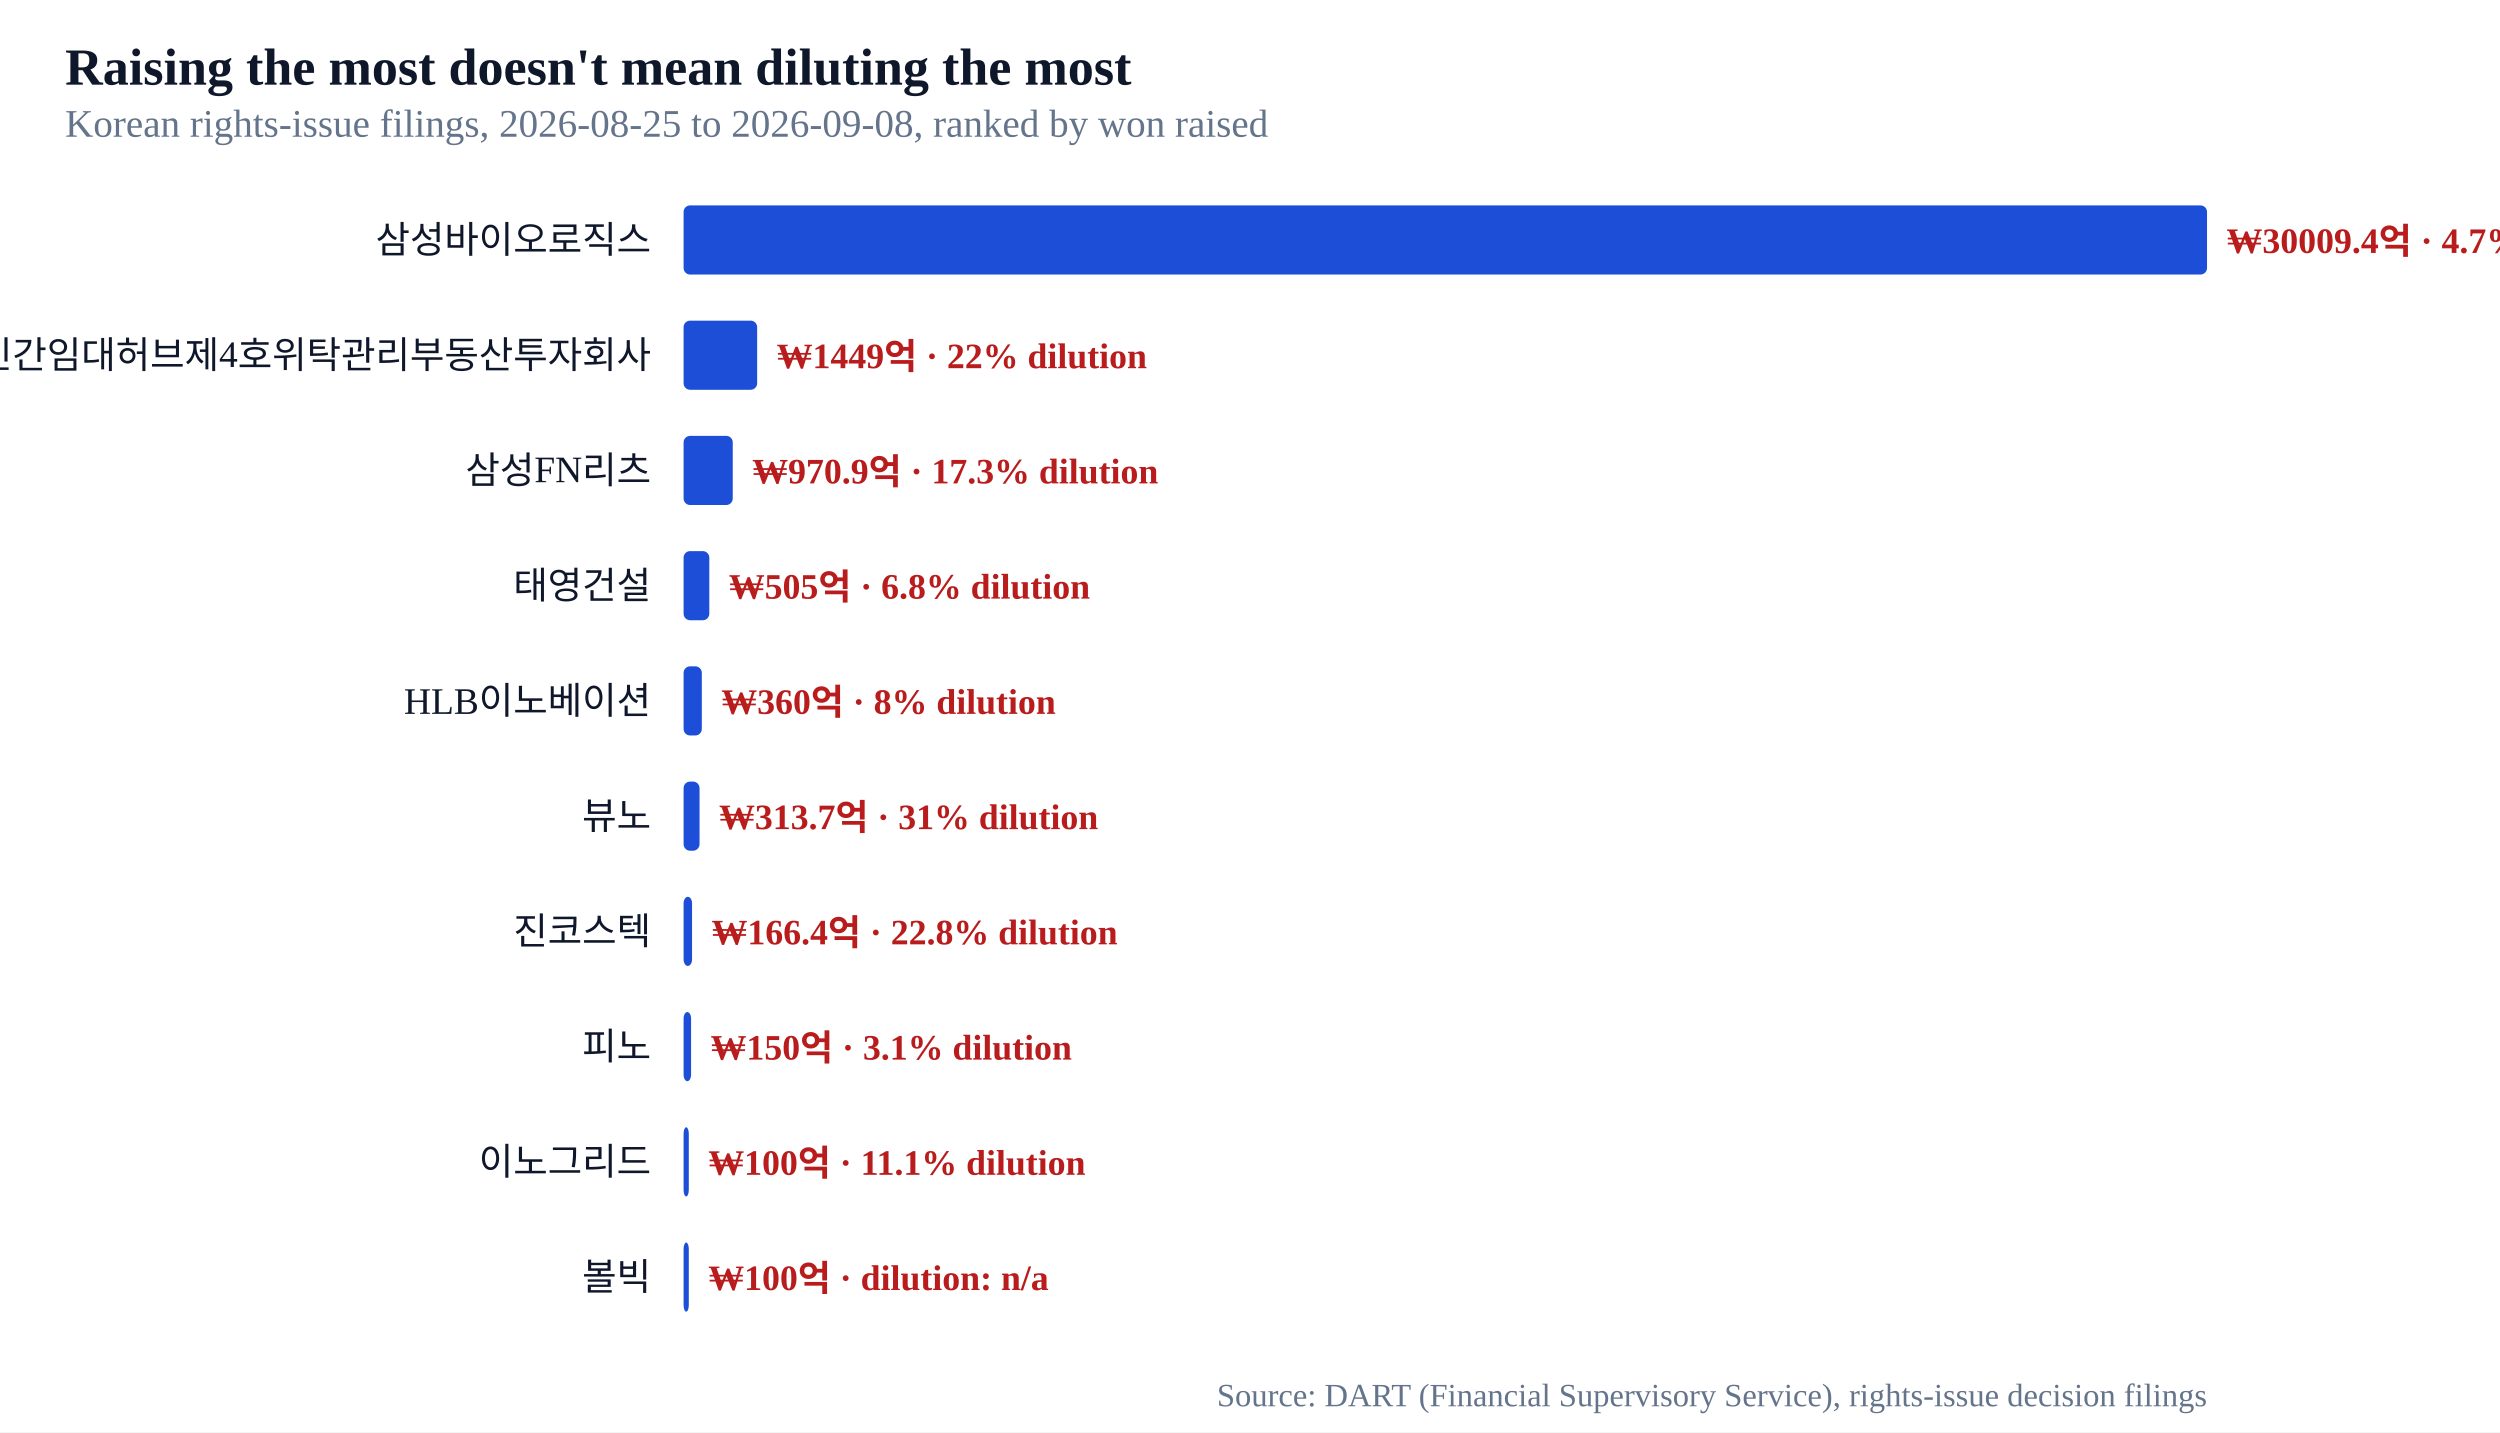
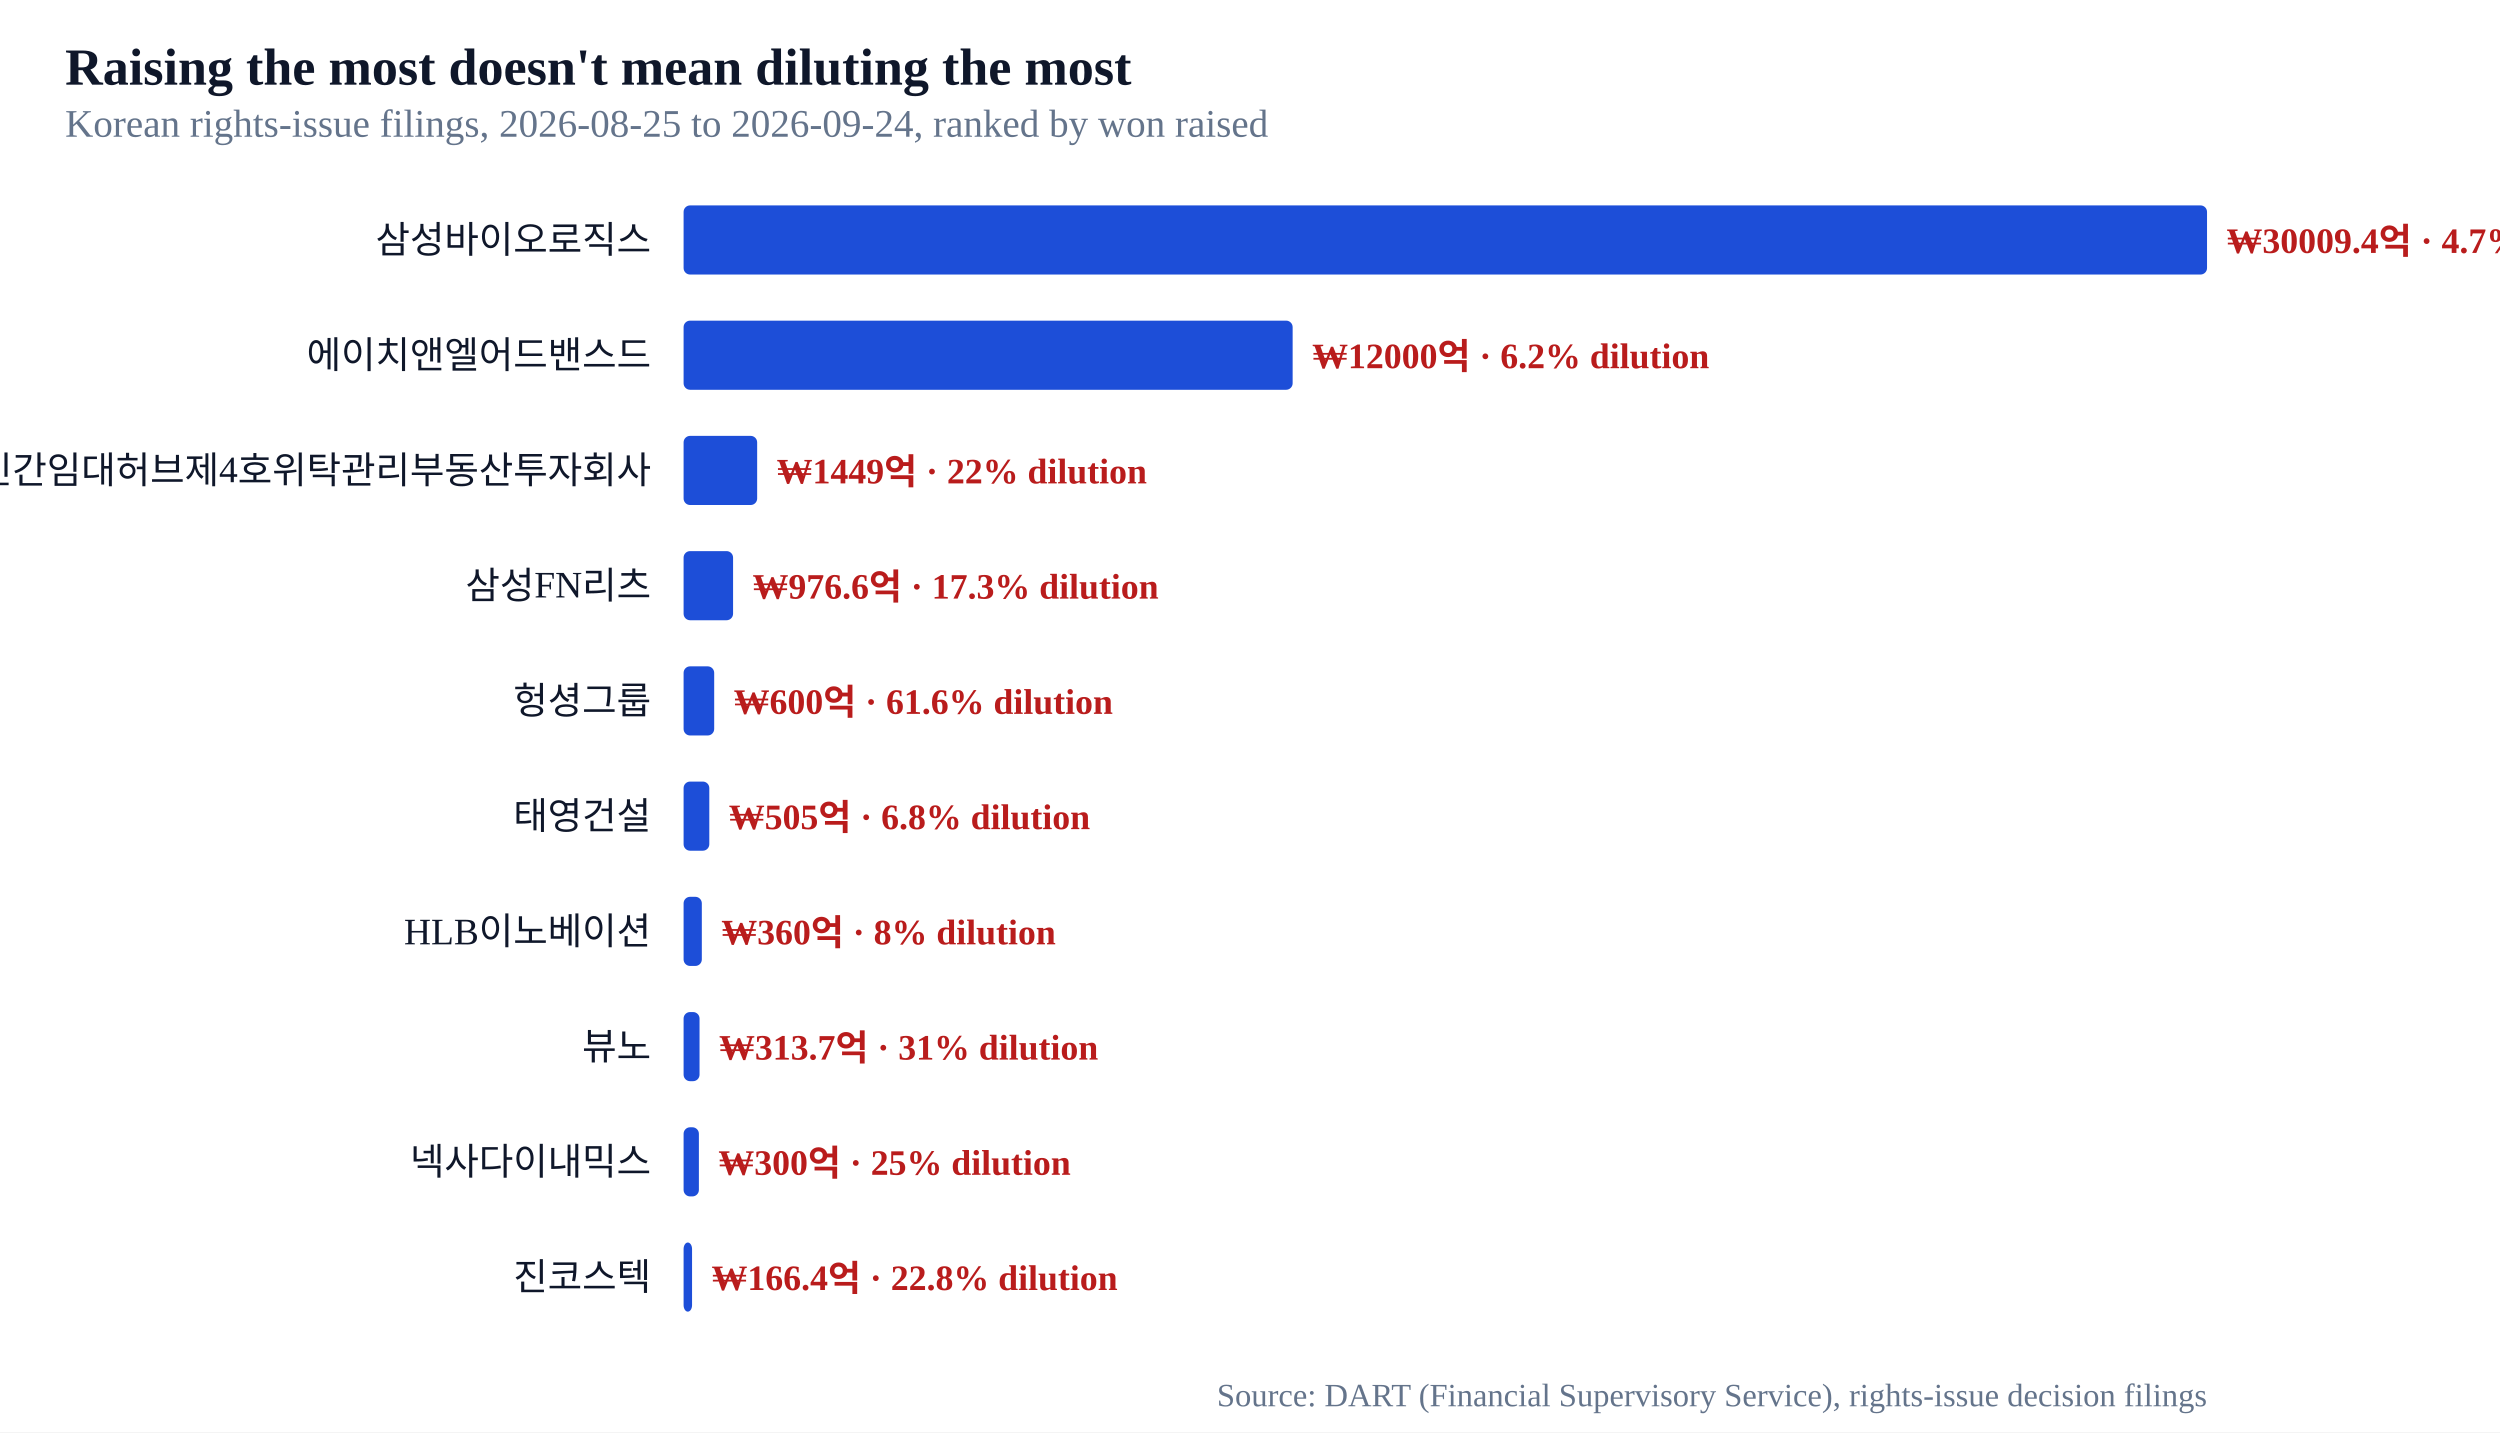
<svg xmlns="http://www.w3.org/2000/svg" viewBox="0 0 768 440" font-family="Georgia,'Times New Roman',serif" role="img" aria-label="Korean listed companies' rights-issue filings this week, ranked by amount raised, with each filing's dilution percentage">
  <rect width="768" height="440" fill="#ffffff" />
  <text x="20" y="26" font-size="16" font-weight="700" fill="#0f172a">Raising the most doesn't mean diluting the most</text>
-   <text x="20" y="42" font-size="12" fill="#64748b">Korean rights-issue filings, 2026-08-25 to 2026-09-08, ranked by won raised</text>
+   <text x="20" y="42" font-size="12" fill="#64748b">Korean rights-issue filings, 2026-08-25 to 2026-09-24, ranked by won raised</text>
  <rect x="210" y="63.1" width="468.0" height="21.24" fill="#1d4ed8" rx="2" />
  <text x="200" y="77.7" text-anchor="end" font-size="11.5" fill="#0f172a">삼성바이오로직스</text>
  <text x="684.0" y="77.7" font-size="11" font-weight="700" fill="#b91c1c">₩30009.4억 · 4.7% dilution</text>
-   <rect x="210" y="98.5" width="22.6" height="21.24" fill="#1d4ed8" rx="2" />
-   <text x="200" y="113.1" text-anchor="end" font-size="11.5" fill="#0f172a">민간임대허브제4호위탁관리부동산투자회사</text>
-   <text x="238.6" y="113.1" font-size="11" font-weight="700" fill="#b91c1c">₩1449억 · 22% dilution</text>
-   <rect x="210" y="133.9" width="15.1" height="21.24" fill="#1d4ed8" rx="2" />
-   <text x="200" y="148.5" text-anchor="end" font-size="11.5" fill="#0f172a">삼성FN리츠</text>
-   <text x="231.1" y="148.5" font-size="11" font-weight="700" fill="#b91c1c">₩970.9억 · 17.3% dilution</text>
-   <rect x="210" y="169.3" width="7.9" height="21.24" fill="#1d4ed8" rx="2" />
-   <text x="200" y="183.9" text-anchor="end" font-size="11.5" fill="#0f172a">태영건설</text>
-   <text x="223.9" y="183.9" font-size="11" font-weight="700" fill="#b91c1c">₩505억 · 6.8% dilution</text>
-   <rect x="210" y="204.7" width="5.6" height="21.24" fill="#1d4ed8" rx="2" />
-   <text x="200" y="219.3" text-anchor="end" font-size="11.5" fill="#0f172a">HLB이노베이션</text>
-   <text x="221.6" y="219.3" font-size="11" font-weight="700" fill="#b91c1c">₩360억 · 8% dilution</text>
-   <rect x="210" y="240.1" width="4.9" height="21.24" fill="#1d4ed8" rx="2" />
-   <text x="200" y="254.7" text-anchor="end" font-size="11.5" fill="#0f172a">뷰노</text>
-   <text x="220.9" y="254.7" font-size="11" font-weight="700" fill="#b91c1c">₩313.7억 · 31% dilution</text>
-   <rect x="210" y="275.5" width="2.6" height="21.24" fill="#1d4ed8" rx="2" />
-   <text x="200" y="290.1" text-anchor="end" font-size="11.5" fill="#0f172a">진코스텍</text>
-   <text x="218.6" y="290.1" font-size="11" font-weight="700" fill="#b91c1c">₩166.4억 · 22.8% dilution</text>
-   <rect x="210" y="310.9" width="2.3" height="21.24" fill="#1d4ed8" rx="2" />
-   <text x="200" y="325.5" text-anchor="end" font-size="11.5" fill="#0f172a">피노</text>
-   <text x="218.3" y="325.5" font-size="11" font-weight="700" fill="#b91c1c">₩150억 · 3.1% dilution</text>
-   <rect x="210" y="346.3" width="1.6" height="21.24" fill="#1d4ed8" rx="2" />
-   <text x="200" y="360.9" text-anchor="end" font-size="11.5" fill="#0f172a">이노그리드</text>
-   <text x="217.6" y="360.9" font-size="11" font-weight="700" fill="#b91c1c">₩100억 · 11.1% dilution</text>
-   <rect x="210" y="381.7" width="1.6" height="21.24" fill="#1d4ed8" rx="2" />
-   <text x="200" y="396.3" text-anchor="end" font-size="11.5" fill="#0f172a">볼빅</text>
-   <text x="217.6" y="396.3" font-size="11" font-weight="700" fill="#b91c1c">₩100억 · dilution: n/a</text>
+   <rect x="210" y="98.5" width="187.1" height="21.24" fill="#1d4ed8" rx="2" />
+   <text x="200" y="113.1" text-anchor="end" font-size="11.5" fill="#0f172a">에이치앤엘어드밴스드</text>
+   <text x="403.1" y="113.1" font-size="11" font-weight="700" fill="#b91c1c">₩12000억 · 6.2% dilution</text>
+   <rect x="210" y="133.9" width="22.6" height="21.24" fill="#1d4ed8" rx="2" />
+   <text x="200" y="148.5" text-anchor="end" font-size="11.5" fill="#0f172a">민간임대허브제4호위탁관리부동산투자회사</text>
+   <text x="238.6" y="148.5" font-size="11" font-weight="700" fill="#b91c1c">₩1449억 · 22% dilution</text>
+   <rect x="210" y="169.3" width="15.2" height="21.24" fill="#1d4ed8" rx="2" />
+   <text x="200" y="183.9" text-anchor="end" font-size="11.5" fill="#0f172a">삼성FN리츠</text>
+   <text x="231.2" y="183.9" font-size="11" font-weight="700" fill="#b91c1c">₩976.6억 · 17.3% dilution</text>
+   <rect x="210" y="204.7" width="9.4" height="21.24" fill="#1d4ed8" rx="2" />
+   <text x="200" y="219.3" text-anchor="end" font-size="11.5" fill="#0f172a">헝셩그룹</text>
+   <text x="225.4" y="219.3" font-size="11" font-weight="700" fill="#b91c1c">₩600억 · 61.6% dilution</text>
+   <rect x="210" y="240.1" width="7.9" height="21.24" fill="#1d4ed8" rx="2" />
+   <text x="200" y="254.7" text-anchor="end" font-size="11.5" fill="#0f172a">태영건설</text>
+   <text x="223.9" y="254.7" font-size="11" font-weight="700" fill="#b91c1c">₩505억 · 6.8% dilution</text>
+   <rect x="210" y="275.5" width="5.6" height="21.24" fill="#1d4ed8" rx="2" />
+   <text x="200" y="290.1" text-anchor="end" font-size="11.5" fill="#0f172a">HLB이노베이션</text>
+   <text x="221.6" y="290.1" font-size="11" font-weight="700" fill="#b91c1c">₩360억 · 8% dilution</text>
+   <rect x="210" y="310.9" width="4.9" height="21.24" fill="#1d4ed8" rx="2" />
+   <text x="200" y="325.5" text-anchor="end" font-size="11.5" fill="#0f172a">뷰노</text>
+   <text x="220.9" y="325.5" font-size="11" font-weight="700" fill="#b91c1c">₩313.7억 · 31% dilution</text>
+   <rect x="210" y="346.3" width="4.7" height="21.24" fill="#1d4ed8" rx="2" />
+   <text x="200" y="360.9" text-anchor="end" font-size="11.5" fill="#0f172a">넥사다이내믹스</text>
+   <text x="220.7" y="360.9" font-size="11" font-weight="700" fill="#b91c1c">₩300억 · 25% dilution</text>
+   <rect x="210" y="381.7" width="2.6" height="21.24" fill="#1d4ed8" rx="2" />
+   <text x="200" y="396.3" text-anchor="end" font-size="11.5" fill="#0f172a">진코스텍</text>
+   <text x="218.6" y="396.3" font-size="11" font-weight="700" fill="#b91c1c">₩166.4억 · 22.8% dilution</text>
  <text x="678" y="432" text-anchor="end" font-size="10" fill="#64748b">Source: DART (Financial Supervisory Service), rights-issue decision filings</text>
</svg>
